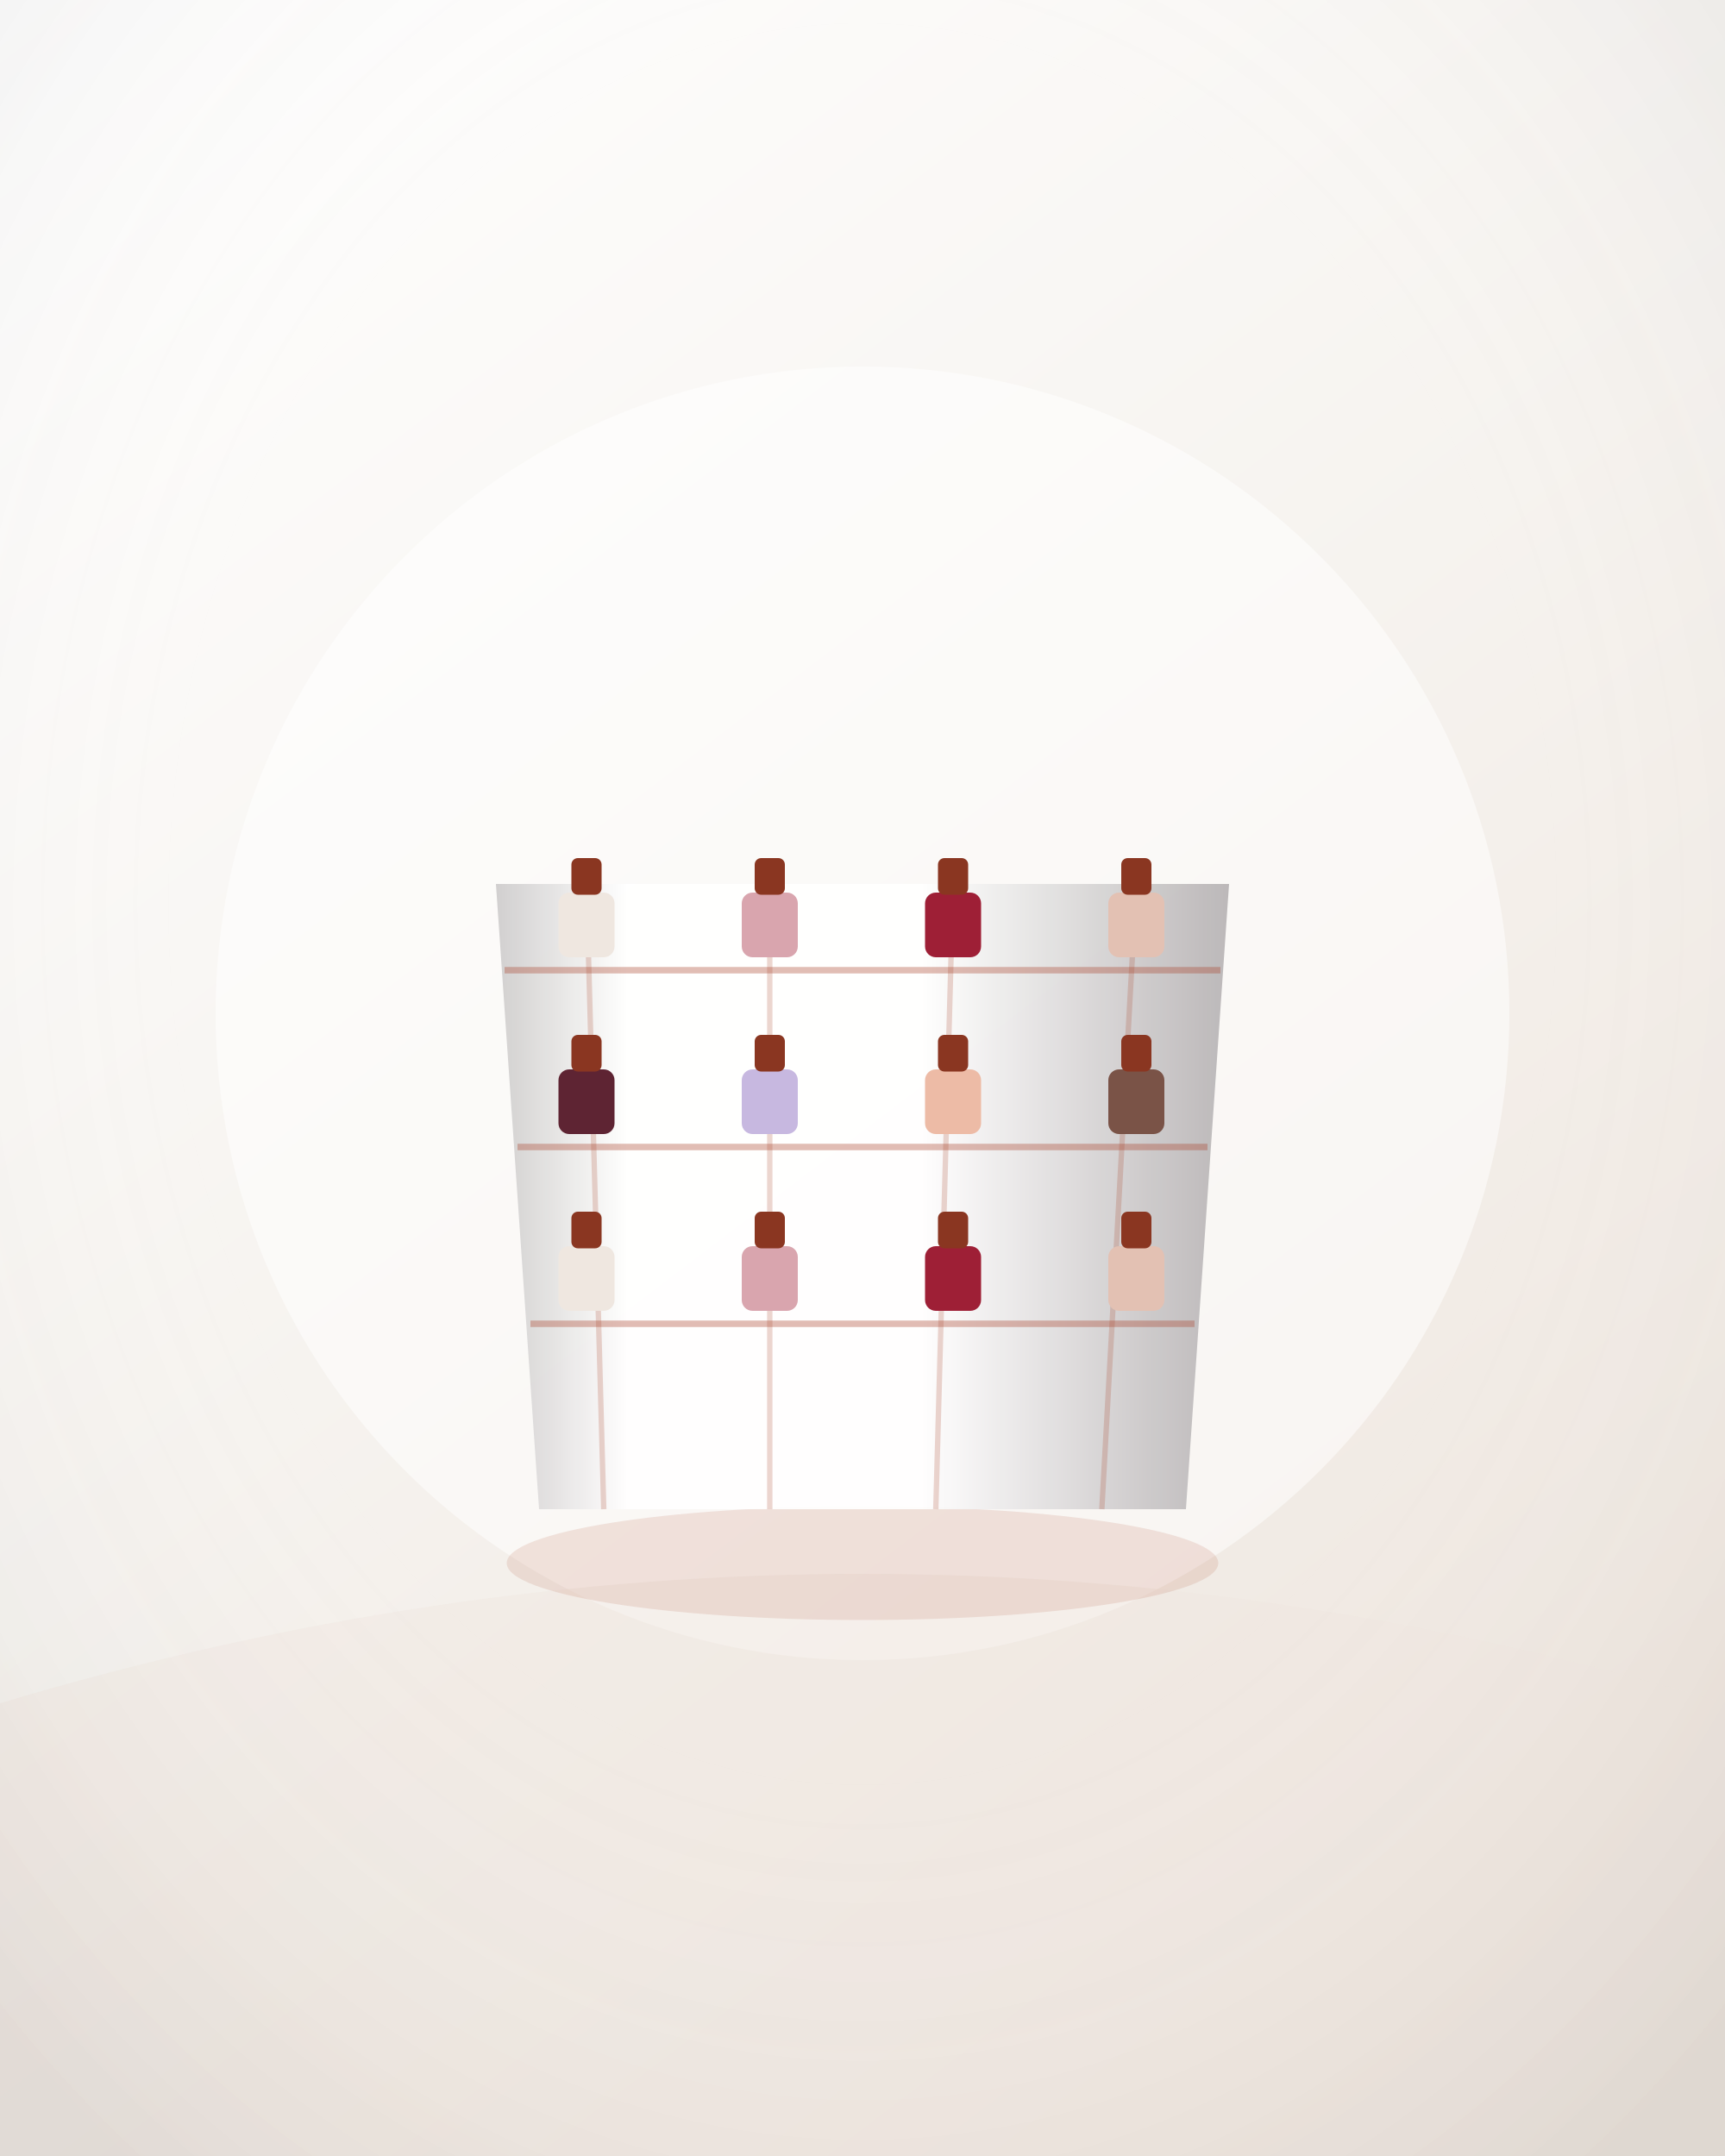
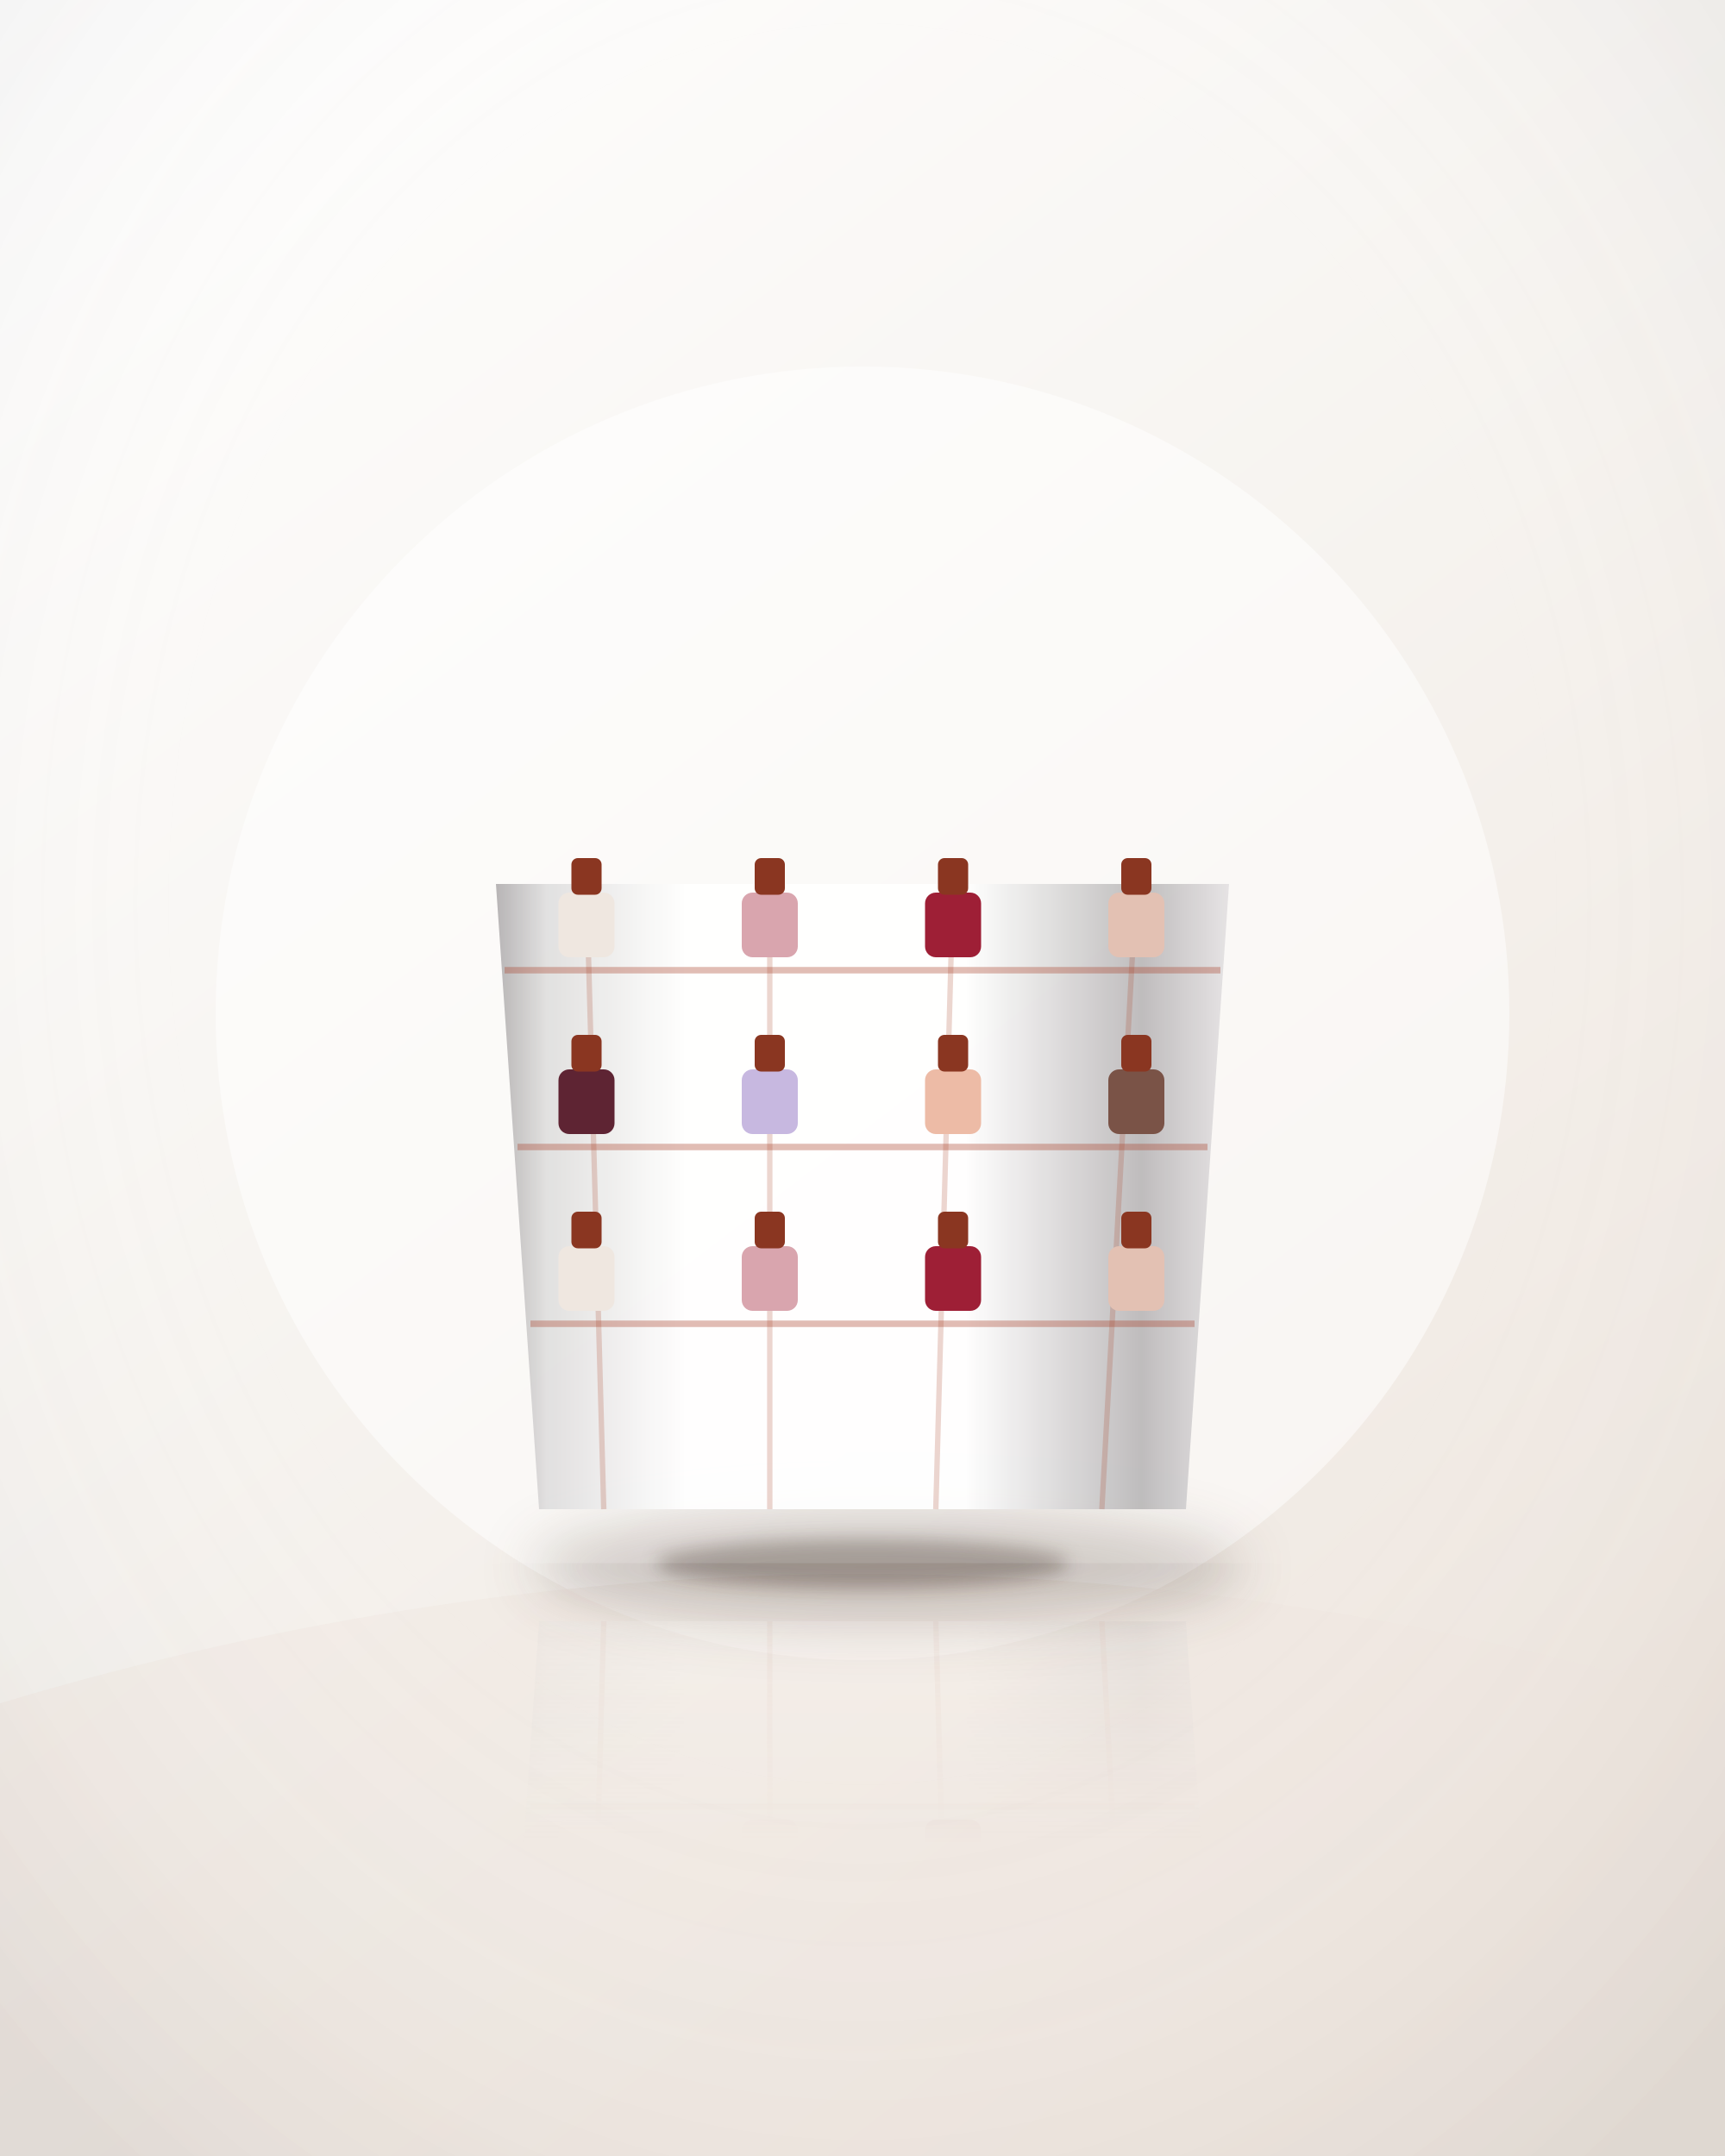
<svg xmlns="http://www.w3.org/2000/svg" viewBox="0 0 800 1000" width="800" height="1000" role="img">
  <defs>
    <linearGradient id="bg104" x1="0" y1="0" x2=".6" y2="1">
      <stop offset="0" stop-color="#FFFFFF" />
      <stop offset=".55" stop-color="#F6F3EF" />
      <stop offset="1" stop-color="#EFE7E0" />
    </linearGradient>
    <radialGradient id="v105" cx=".5" cy=".42" r=".72">
      <stop offset=".55" stop-color="#fff" stop-opacity="0" />
      <stop offset="1" stop-color="#141110" stop-opacity=".07" />
    </radialGradient>
+     <filter id="blurWide" x="-60%" y="-200%" width="220%" height="500%">
+       <feGaussianBlur stdDeviation="13" />
+     </filter>
+     <filter id="blurTight" x="-60%" y="-300%" width="220%" height="700%">
+       <feGaussianBlur stdDeviation="4" />
+     </filter>
+     <linearGradient id="reflGrad" x1="0" y1="205" x2="0" y2="335" gradientUnits="userSpaceOnUse">
+       <stop offset="0" stop-color="#fff" stop-opacity=".5" />
+       <stop offset="1" stop-color="#fff" stop-opacity="0" />
+     </linearGradient>
+     <mask id="reflFade" maskUnits="userSpaceOnUse" x="-260" y="205" width="520" height="130">
+       <rect x="-260" y="205" width="520" height="130" fill="url(#reflGrad)" />
+     </mask>
    <linearGradient id="g103" x1="0" y1="0" x2="1" y2="0">
-       <stop offset="0" stop-color="#cdcbcb" />
-       <stop offset=".18" stop-color="#FFFFFF" />
-       <stop offset=".42" stop-color="#ffffff" />
-       <stop offset=".58" stop-color="#FFFFFF" />
-       <stop offset="1" stop-color="#b6b3b4" />
+       <stop offset="0" stop-color="#b1aeaf" />
+       <stop offset=".07" stop-color="#dfdede" />
+       <stop offset=".26" stop-color="#FFFFFF" />
+       <stop offset=".37" stop-color="#ffffff" />
+       <stop offset=".44" stop-color="#ffffff" />
+       <stop offset=".64" stop-color="#FFFFFF" />
+       <stop offset=".88" stop-color="#bab8b9" />
+       <stop offset="1" stop-color="#e4e2e3" />
    </linearGradient>
  </defs>
  <rect width="800" height="1000" fill="url(#bg104)" />
  <circle cx="400" cy="470" r="300" fill="#fff" opacity=".5" />
  <path d="M0 1000 L0 790 Q 400 670 800 790 L800 1000 Z" fill="#EFE7E0" opacity=".45" />
  <g transform="translate(400,520) rotate(0) scale(1)">
-     <ellipse cx="0" cy="205" rx="165" ry="26.4" fill="#A8432A" opacity=".13" />
+     <g mask="url(#reflFade)" opacity=".5">
+       <g transform="translate(0,412) scale(1,-1)">
+         <ellipse cx="11.55" cy="207" rx="165" ry="26.4" fill="#4A372F" opacity=".22" filter="url(#blurWide)" />
+         <ellipse cx="0" cy="205" rx="95.7" ry="11.088" fill="#3A2A24" opacity=".3" filter="url(#blurTight)" />
+         <path d="M-170 -110 L170 -110 L150 180 L-150 180 Z" fill="url(#g103)" opacity=".92" />
+         <path d="M-166 -70 L166 -70" stroke="#A8432A" stroke-width="3" opacity=".35" />
+         <path d="M-160 12 L160 12" stroke="#A8432A" stroke-width="3" opacity=".35" />
+         <path d="M-154 94 L154 94" stroke="#A8432A" stroke-width="3" opacity=".35" />
+         <path d="M-128 -110 L-120 180" stroke="#A8432A" stroke-width="2.5" opacity=".22" />
+         <path d="M-43 -110 L-43 180" stroke="#A8432A" stroke-width="2.5" opacity=".22" />
+         <path d="M42 -110 L34 180" stroke="#A8432A" stroke-width="2.5" opacity=".22" />
+         <path d="M127 -110 L111 180" stroke="#A8432A" stroke-width="2.5" opacity=".22" />
+         <g transform="translate(-128,-92)">
+           <rect x="-13" y="-14" width="26" height="30" rx="5" fill="#EFE7E0" />
+           <rect x="-7" y="-30" width="14" height="17" rx="3" fill="#8A3621" />
+         </g>
+         <g transform="translate(-43,-92)">
+           <rect x="-13" y="-14" width="26" height="30" rx="5" fill="#D9A5AE" />
+           <rect x="-7" y="-30" width="14" height="17" rx="3" fill="#8A3621" />
+         </g>
+         <g transform="translate(42,-92)">
+           <rect x="-13" y="-14" width="26" height="30" rx="5" fill="#9E1F36" />
+           <rect x="-7" y="-30" width="14" height="17" rx="3" fill="#8A3621" />
+         </g>
+         <g transform="translate(127,-92)">
+           <rect x="-13" y="-14" width="26" height="30" rx="5" fill="#E3C1B3" />
+           <rect x="-7" y="-30" width="14" height="17" rx="3" fill="#8A3621" />
+         </g>
+         <g transform="translate(-128,-10)">
+           <rect x="-13" y="-14" width="26" height="30" rx="5" fill="#5E2433" />
+           <rect x="-7" y="-30" width="14" height="17" rx="3" fill="#8A3621" />
+         </g>
+         <g transform="translate(-43,-10)">
+           <rect x="-13" y="-14" width="26" height="30" rx="5" fill="#C7B8E0" />
+           <rect x="-7" y="-30" width="14" height="17" rx="3" fill="#8A3621" />
+         </g>
+         <g transform="translate(42,-10)">
+           <rect x="-13" y="-14" width="26" height="30" rx="5" fill="#EDBBA6" />
+           <rect x="-7" y="-30" width="14" height="17" rx="3" fill="#8A3621" />
+         </g>
+         <g transform="translate(127,-10)">
+           <rect x="-13" y="-14" width="26" height="30" rx="5" fill="#7A5347" />
+           <rect x="-7" y="-30" width="14" height="17" rx="3" fill="#8A3621" />
+         </g>
+         <g transform="translate(-128,72)">
+           <rect x="-13" y="-14" width="26" height="30" rx="5" fill="#EFE7E0" />
+           <rect x="-7" y="-30" width="14" height="17" rx="3" fill="#8A3621" />
+         </g>
+         <g transform="translate(-43,72)">
+           <rect x="-13" y="-14" width="26" height="30" rx="5" fill="#D9A5AE" />
+           <rect x="-7" y="-30" width="14" height="17" rx="3" fill="#8A3621" />
+         </g>
+         <g transform="translate(42,72)">
+           <rect x="-13" y="-14" width="26" height="30" rx="5" fill="#9E1F36" />
+           <rect x="-7" y="-30" width="14" height="17" rx="3" fill="#8A3621" />
+         </g>
+         <g transform="translate(127,72)">
+           <rect x="-13" y="-14" width="26" height="30" rx="5" fill="#E3C1B3" />
+           <rect x="-7" y="-30" width="14" height="17" rx="3" fill="#8A3621" />
+         </g>
+       </g>
+     </g>
+     <ellipse cx="11.55" cy="207" rx="165" ry="26.4" fill="#4A372F" opacity=".22" filter="url(#blurWide)" />
+     <ellipse cx="0" cy="205" rx="95.7" ry="11.088" fill="#3A2A24" opacity=".3" filter="url(#blurTight)" />
    <path d="M-170 -110 L170 -110 L150 180 L-150 180 Z" fill="url(#g103)" opacity=".92" />
    <path d="M-166 -70 L166 -70" stroke="#A8432A" stroke-width="3" opacity=".35" />
    <path d="M-160 12 L160 12" stroke="#A8432A" stroke-width="3" opacity=".35" />
    <path d="M-154 94 L154 94" stroke="#A8432A" stroke-width="3" opacity=".35" />
    <path d="M-128 -110 L-120 180" stroke="#A8432A" stroke-width="2.5" opacity=".22" />
    <path d="M-43 -110 L-43 180" stroke="#A8432A" stroke-width="2.5" opacity=".22" />
    <path d="M42 -110 L34 180" stroke="#A8432A" stroke-width="2.5" opacity=".22" />
    <path d="M127 -110 L111 180" stroke="#A8432A" stroke-width="2.5" opacity=".22" />
    <g transform="translate(-128,-92)">
      <rect x="-13" y="-14" width="26" height="30" rx="5" fill="#EFE7E0" />
      <rect x="-7" y="-30" width="14" height="17" rx="3" fill="#8A3621" />
    </g>
    <g transform="translate(-43,-92)">
      <rect x="-13" y="-14" width="26" height="30" rx="5" fill="#D9A5AE" />
      <rect x="-7" y="-30" width="14" height="17" rx="3" fill="#8A3621" />
    </g>
    <g transform="translate(42,-92)">
      <rect x="-13" y="-14" width="26" height="30" rx="5" fill="#9E1F36" />
      <rect x="-7" y="-30" width="14" height="17" rx="3" fill="#8A3621" />
    </g>
    <g transform="translate(127,-92)">
      <rect x="-13" y="-14" width="26" height="30" rx="5" fill="#E3C1B3" />
      <rect x="-7" y="-30" width="14" height="17" rx="3" fill="#8A3621" />
    </g>
    <g transform="translate(-128,-10)">
      <rect x="-13" y="-14" width="26" height="30" rx="5" fill="#5E2433" />
      <rect x="-7" y="-30" width="14" height="17" rx="3" fill="#8A3621" />
    </g>
    <g transform="translate(-43,-10)">
      <rect x="-13" y="-14" width="26" height="30" rx="5" fill="#C7B8E0" />
      <rect x="-7" y="-30" width="14" height="17" rx="3" fill="#8A3621" />
    </g>
    <g transform="translate(42,-10)">
      <rect x="-13" y="-14" width="26" height="30" rx="5" fill="#EDBBA6" />
      <rect x="-7" y="-30" width="14" height="17" rx="3" fill="#8A3621" />
    </g>
    <g transform="translate(127,-10)">
      <rect x="-13" y="-14" width="26" height="30" rx="5" fill="#7A5347" />
      <rect x="-7" y="-30" width="14" height="17" rx="3" fill="#8A3621" />
    </g>
    <g transform="translate(-128,72)">
      <rect x="-13" y="-14" width="26" height="30" rx="5" fill="#EFE7E0" />
      <rect x="-7" y="-30" width="14" height="17" rx="3" fill="#8A3621" />
    </g>
    <g transform="translate(-43,72)">
      <rect x="-13" y="-14" width="26" height="30" rx="5" fill="#D9A5AE" />
      <rect x="-7" y="-30" width="14" height="17" rx="3" fill="#8A3621" />
    </g>
    <g transform="translate(42,72)">
      <rect x="-13" y="-14" width="26" height="30" rx="5" fill="#9E1F36" />
      <rect x="-7" y="-30" width="14" height="17" rx="3" fill="#8A3621" />
    </g>
    <g transform="translate(127,72)">
      <rect x="-13" y="-14" width="26" height="30" rx="5" fill="#E3C1B3" />
      <rect x="-7" y="-30" width="14" height="17" rx="3" fill="#8A3621" />
    </g>
  </g>
  <rect width="800" height="1000" fill="url(#v105)" />
</svg>
